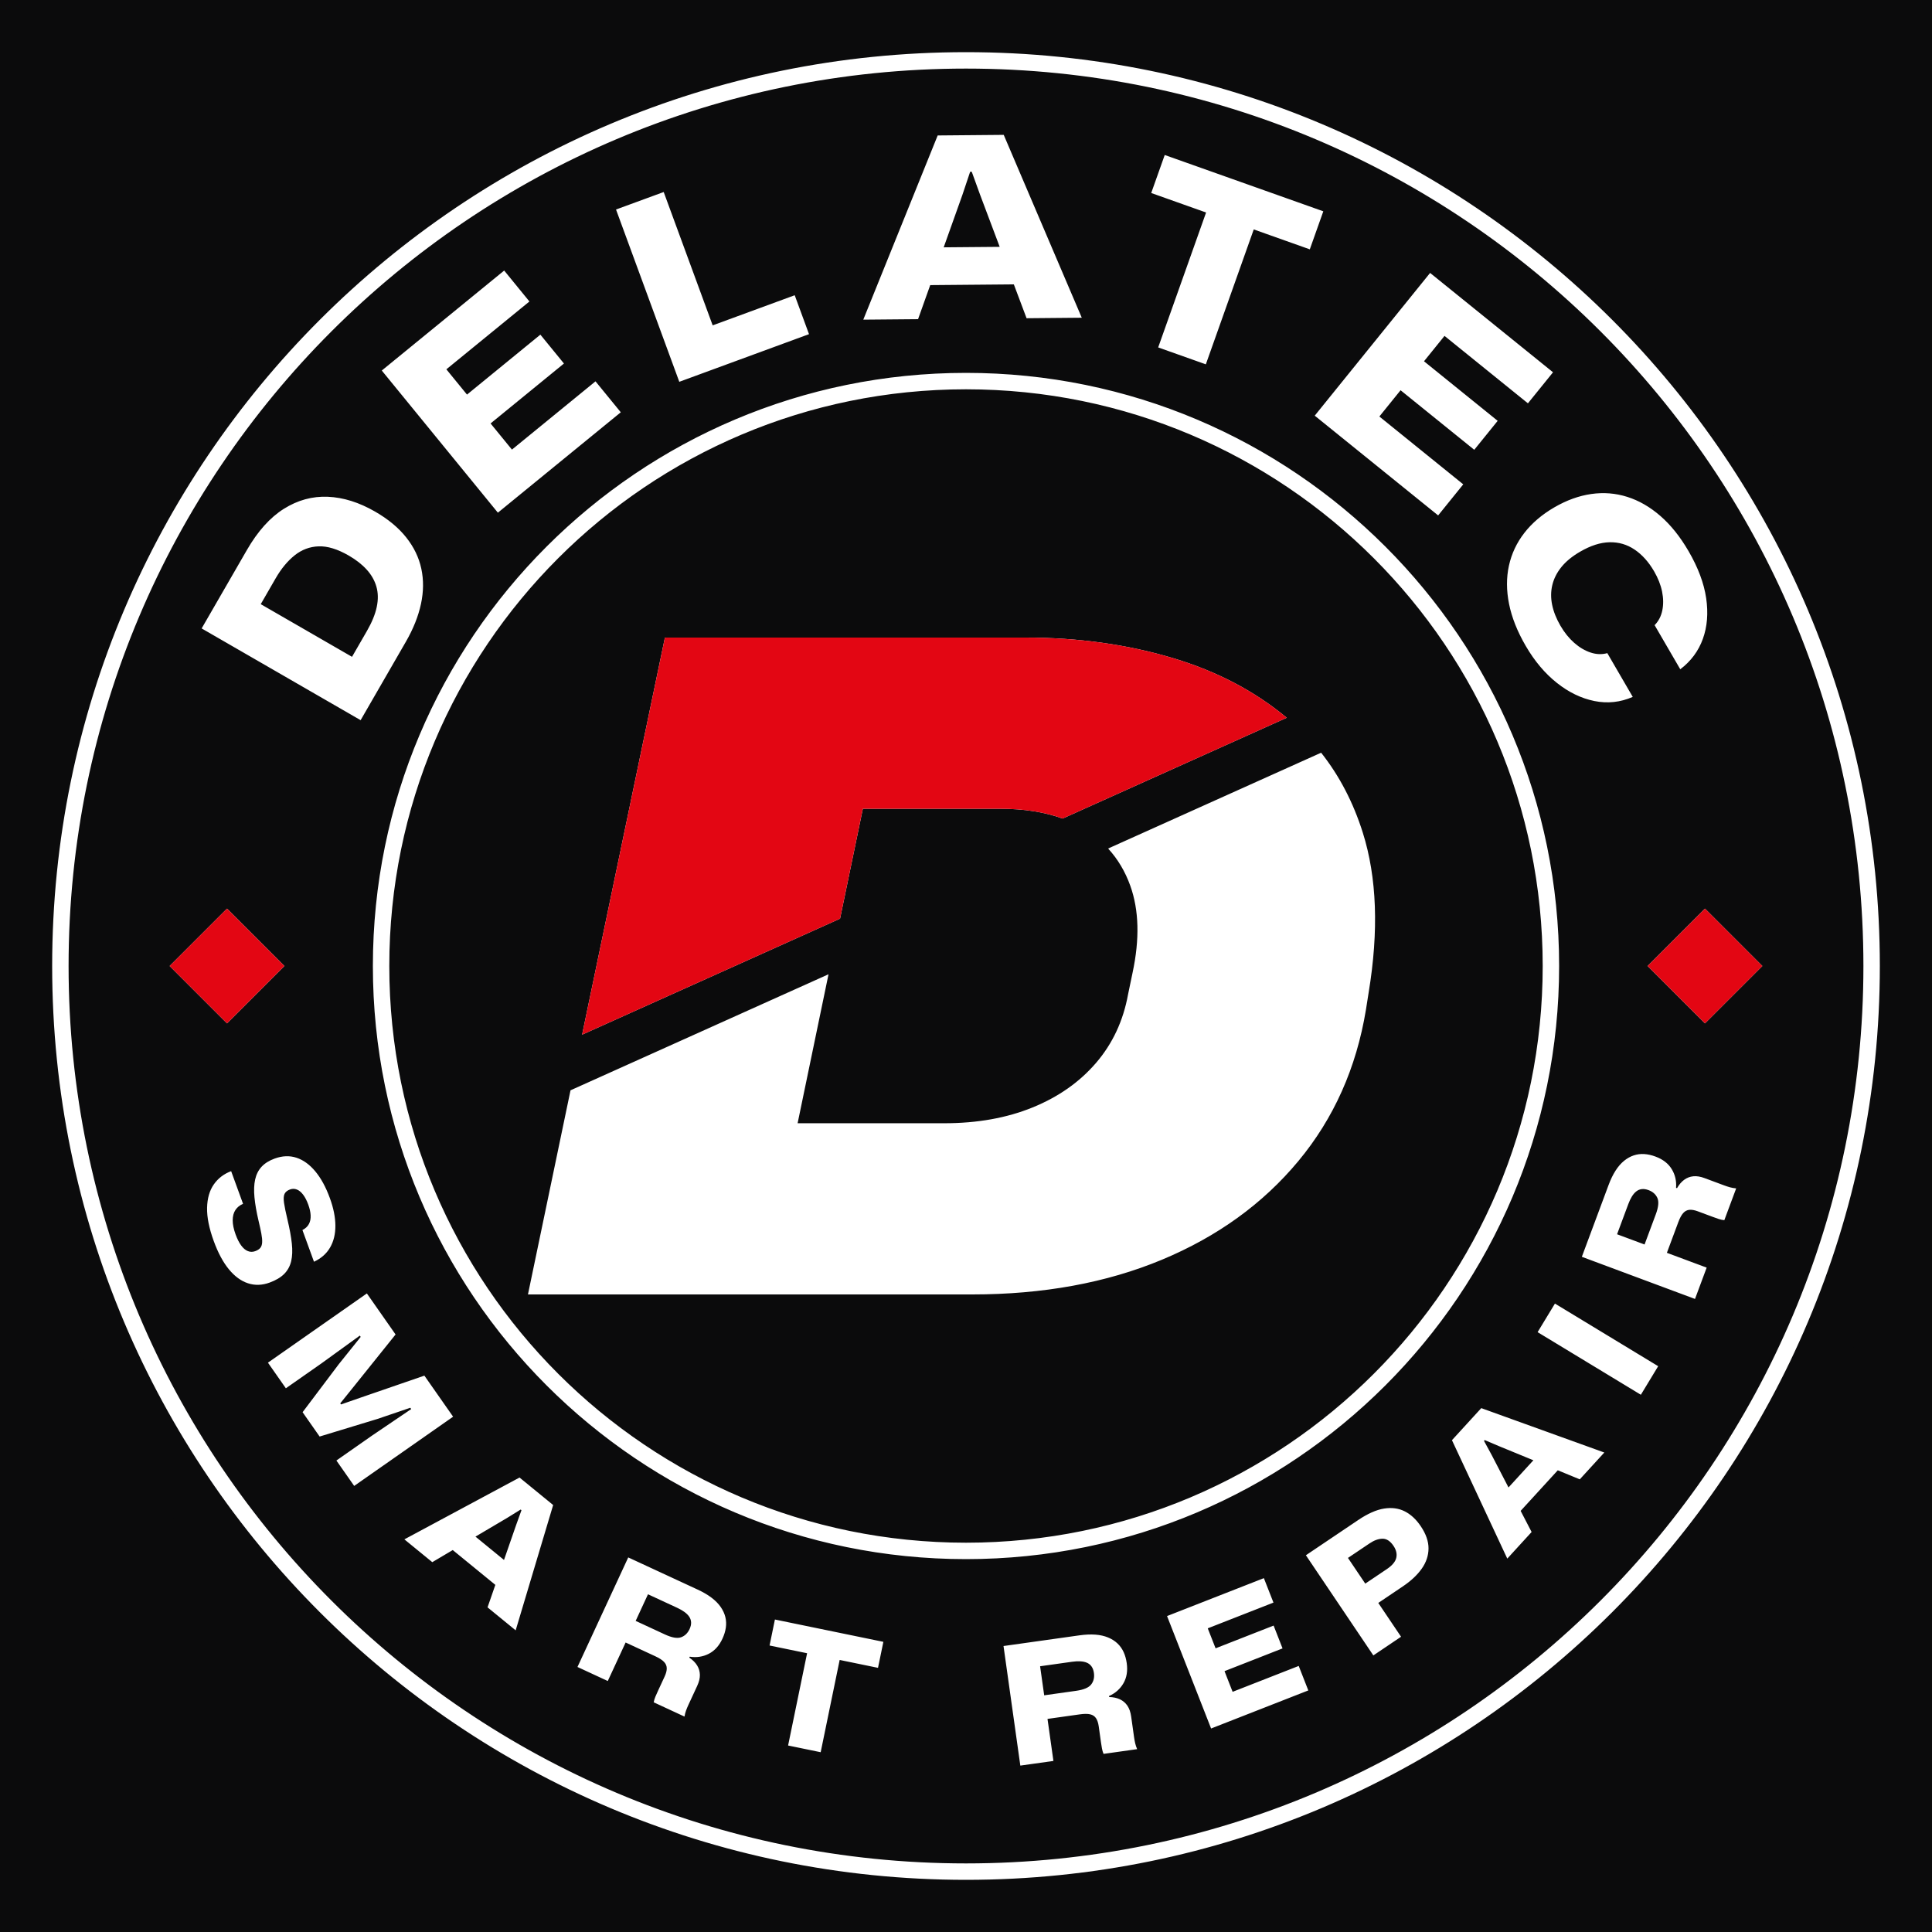
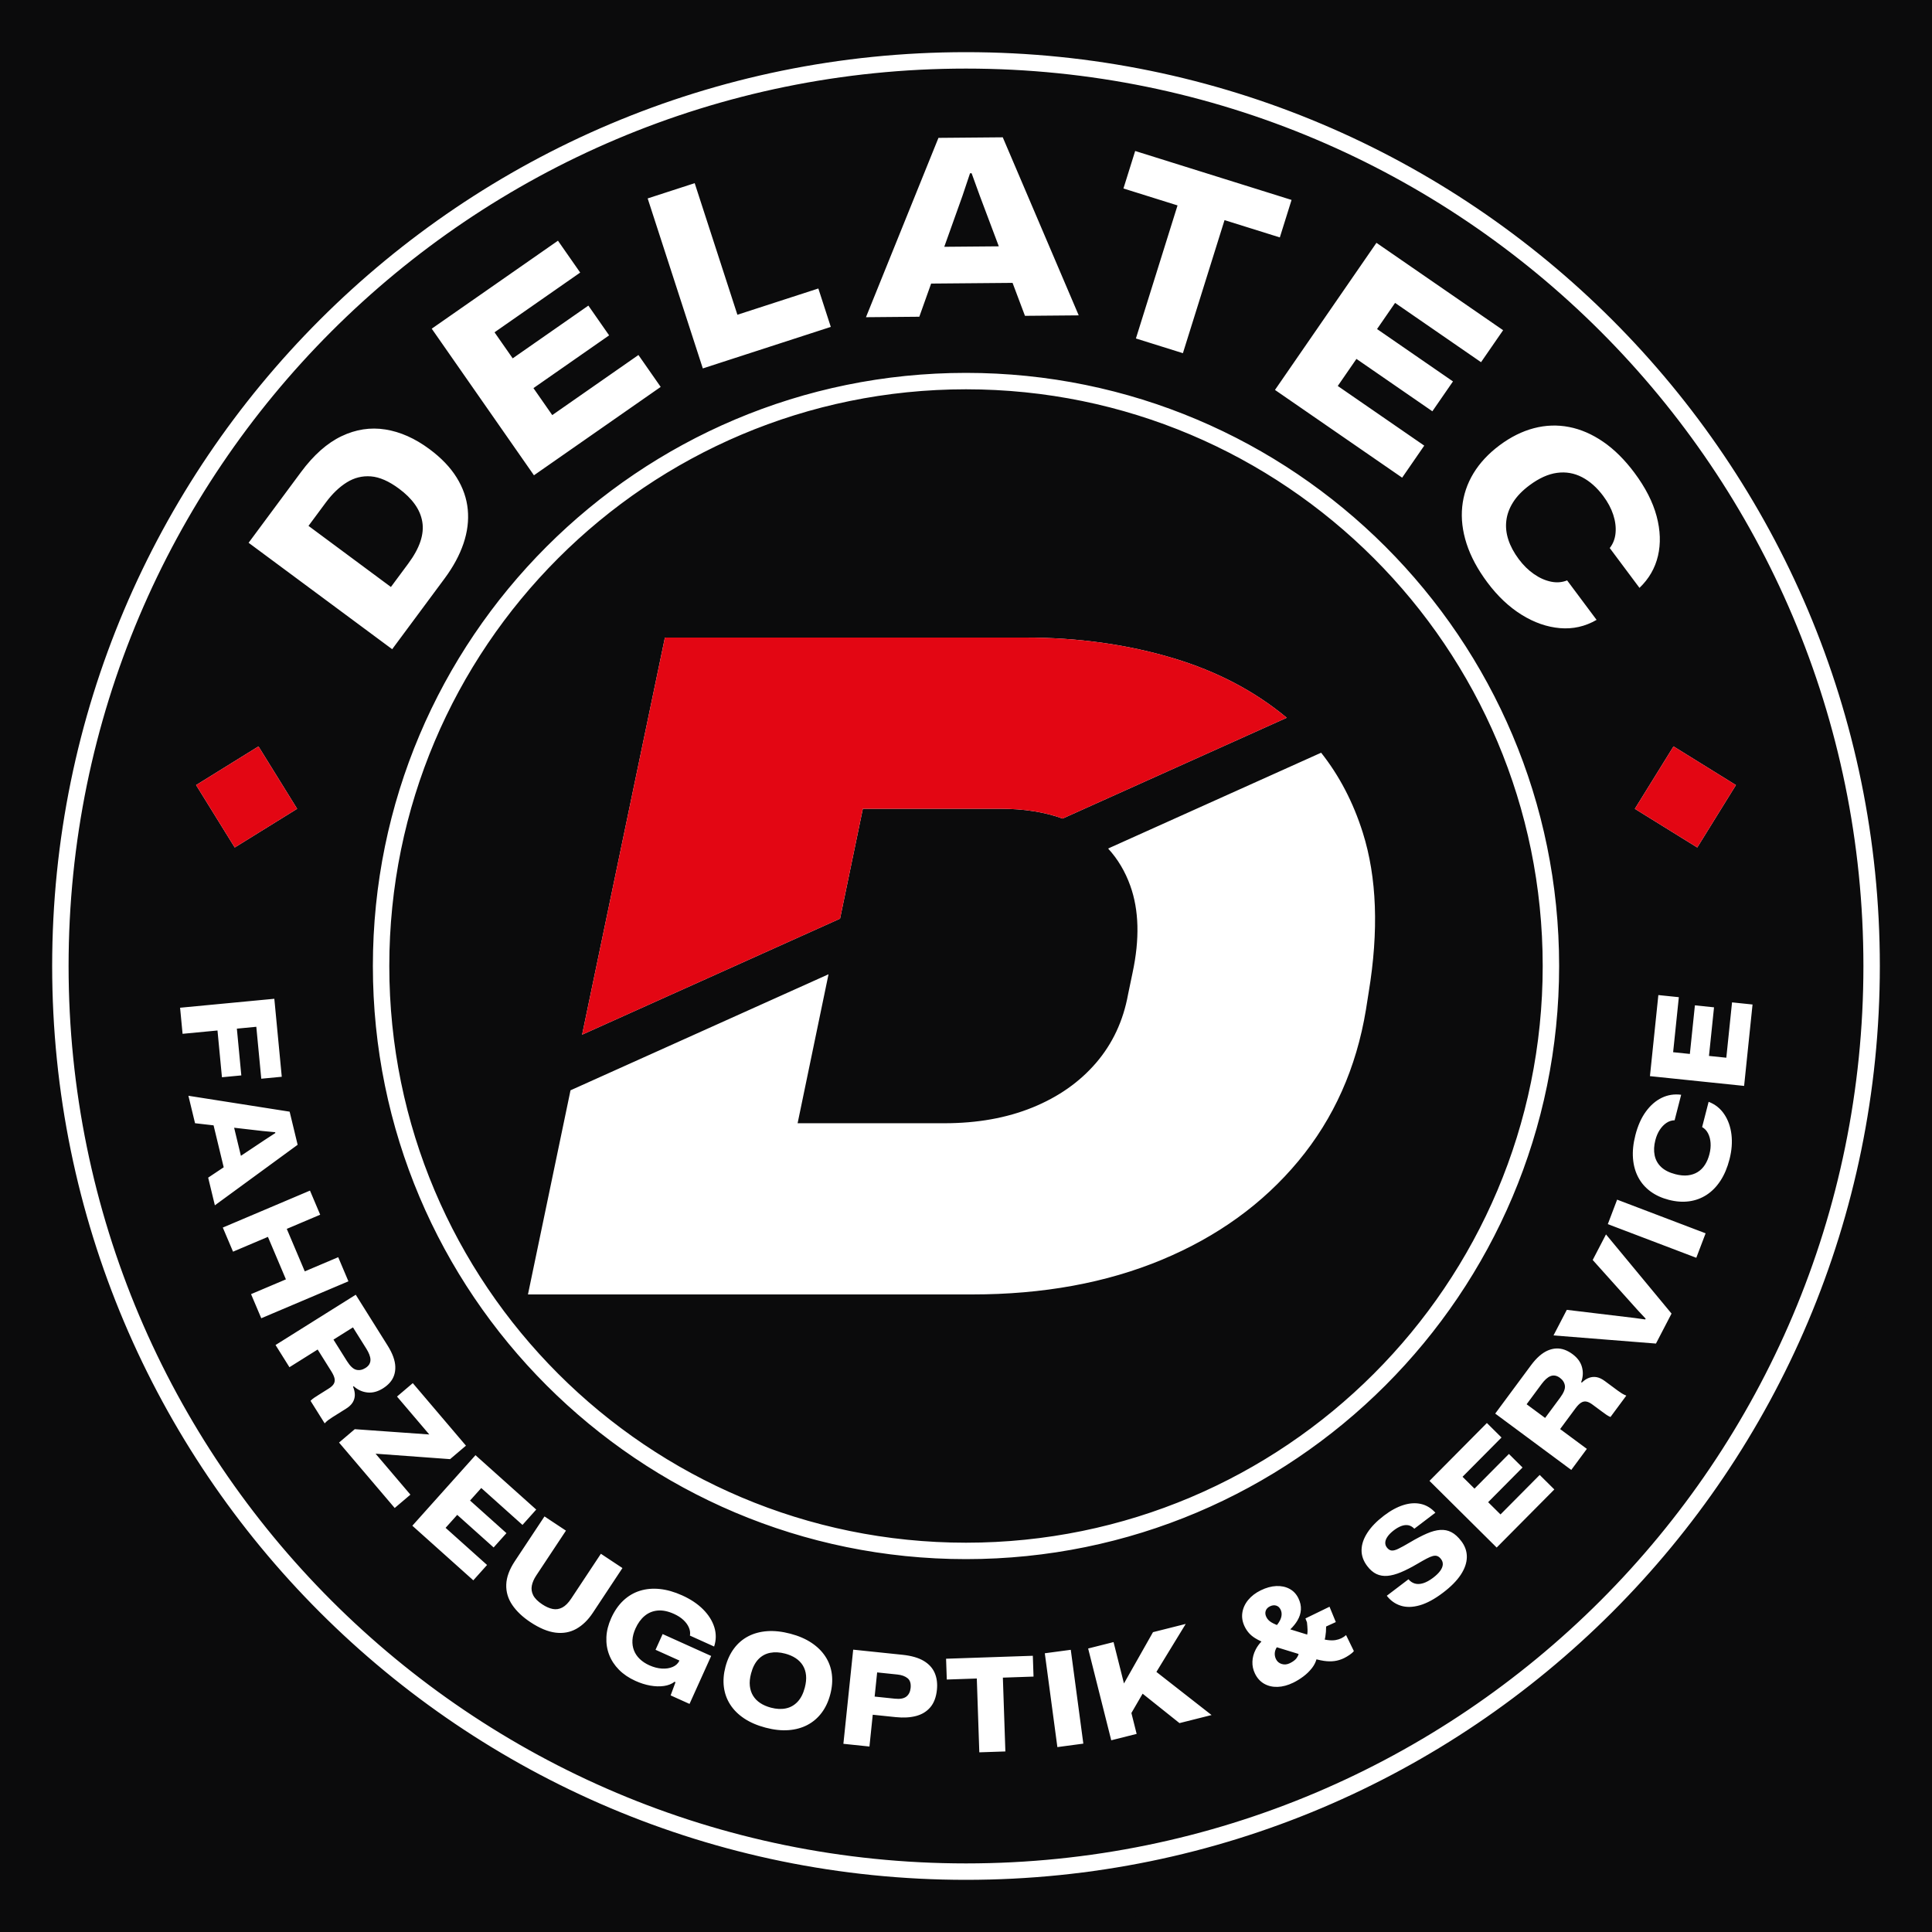
<svg xmlns="http://www.w3.org/2000/svg" viewBox="0 0 1080 1080" width="1080" height="1080">
  <rect width="1080" height="1080" fill="#0B0B0C" />
  <path fill="#FFFFFF" d="M540 18.9C827.8 18.9 1061.1 252.2 1061.1 540C1061.1 827.8 827.8 1061.1 540 1061.1C252.2 1061.1 18.9 827.8 18.9 540C18.9 252.2 252.2 18.9 540 18.9Z" />
-   <path fill="#0B0B0C" d="M540 0C838.24 0 1080 241.76 1080 540C1080 838.24 838.24 1080 540 1080C241.76 1080 0 838.24 0 540C0 241.76 241.76 0 540 0ZM540 29.16C257.86 29.16 29.16 257.86 29.16 540C29.16 822.14 257.86 1050.84 540 1050.84C822.14 1050.84 1050.84 822.14 1050.84 540C1050.84 257.86 822.14 29.16 540 29.16ZM540 38.34C817.07 38.34 1041.66 262.93 1041.66 540C1041.66 817.07 817.07 1041.66 540 1041.66C262.93 1041.66 38.34 817.07 38.34 540C38.34 262.93 262.93 38.34 540 38.34ZM540 208.44C356.88 208.44 208.44 356.88 208.44 540C208.44 723.12 356.88 871.56 540 871.56C723.12 871.56 871.56 723.12 871.56 540C871.56 356.88 723.12 208.44 540 208.44ZM540 217.62C718.05 217.62 862.38 361.95 862.38 540C862.38 718.05 718.05 862.38 540 862.38C361.95 862.38 217.62 718.05 217.62 540C217.62 361.95 361.95 217.62 540 217.62ZM295.13 723.6H543.45Q602.89 723.6 649.48 704.21Q696.07 684.81 725.79 649.05Q755.51 613.29 763.57 564.43L765.08 554.86Q773.64 502.98 761.81 465.45Q753.8 440.06 738.52 420.77L619.44 474.33Q627.56 483.18 631.85 495.17Q639.15 515.57 633.11 543.78L630.59 555.87Q626.56 578.03 612.71 594.15Q598.86 610.27 577.2 619.08Q555.54 627.9 527.84 627.9H445.87L463.15 544.62L318.92 609.49ZM719.31 401.23Q692.53 378.96 656.03 367.99Q617.5 356.4 573.17 356.4H371.69L325.4 578.39L469.6 513.54L482.34 452.1H559.07Q579.03 452.1 594 457.58ZM201.59 402.58 226.9 358.71Q233.1 347.95 235.32 337.63Q237.54 327.31 235.52 317.91Q233.51 308.51 227.07 300.41Q220.64 292.31 209.7 286Q196.28 278.25 183.27 277.7Q170.27 277.15 158.68 284.43Q147.1 291.71 138 307.49L112.72 351.3ZM482.58 178.69 513.2 178.42 520 159.38 566.74 158.97 573.86 177.89 604.72 177.61 561.09 75.39 524.17 75.72ZM734.94 232.36 803.93 288.12 817.97 270.75 771.07 232.83 782.93 218.15 824.12 251.44 837.21 235.25 796.03 201.95 807.49 187.77 854.12 225.46 868.15 208.11 799.44 152.57ZM278.32 286.59 347.02 230.47 332.89 213.17 286.18 251.33 274.23 236.71 315.25 203.21 302.07 187.07 261.06 220.58 249.52 206.45 295.95 168.53 281.84 151.24 213.42 207.13ZM852.89 361.07Q860.28 373.78 870.27 381.71Q880.25 389.65 891.28 391.88Q902.31 394.11 912.72 389.57L898.5 365.11Q893.99 366.36 889.18 364.78Q884.36 363.19 879.97 359.33Q875.59 355.46 872.29 349.79Q868.83 343.83 867.65 338.08Q866.47 332.34 867.76 327.01Q869.04 321.68 872.83 316.98Q876.62 312.28 883.26 308.42Q892.11 303.27 899.78 303.12Q907.44 302.96 913.75 307.22Q920.06 311.47 924.65 319.36Q927.97 325.08 929.11 330.68Q930.25 336.29 929.24 341.21Q928.23 346.13 924.94 349.47L939.28 374.13Q948.24 367.34 951.92 357.11Q955.6 346.88 953.76 334.37Q951.91 321.86 943.94 308.14Q936.89 296.01 928.17 288.43Q919.45 280.85 909.66 277.76Q899.88 274.66 889.53 276.15Q879.18 277.63 868.85 283.63Q858.55 289.62 852.13 297.88Q845.71 306.15 843.5 316.21Q841.3 326.28 843.57 337.61Q845.84 348.94 852.89 361.07ZM647.43 194.21 674.07 203.67 700.85 128.25 732.19 139.38 739.74 118.12 651.09 86.64 643.54 107.89 674.21 118.79ZM149.78 761.74 159.8 776.06 179.5 762.28 201.13 746.62 201.63 747.34 189.4 762.57 169.15 789.43 178.67 803.03 211.02 793.19 229.36 786.95 229.87 787.68 207.89 802.56 188.05 816.44 197.99 830.64 253.29 791.94 237.23 768.99 201.95 781.15 190.62 785.09 190.2 784.49 197.74 775.13 221.13 745.98 205.08 723.04ZM379.73 213.43 452.24 186.8 444.25 165.04 398.39 181.88 371.01 107.34 344.36 117.12ZM322.81 931.85 339.75 939.7 349.73 918.17 366.38 925.89Q369.65 927.41 371.17 928.98Q372.68 930.56 372.72 932.55Q372.76 934.53 371.54 937.17L367.82 945.2Q367.01 946.93 366.35 948.5Q365.69 950.08 365.43 951.6L382.63 959.58Q382.96 957.69 383.51 956.19Q384.05 954.69 384.88 952.91L389.73 942.44Q391.3 939.06 391.24 936.22Q391.18 933.39 389.69 930.98Q388.19 928.56 385.31 926.62L385.55 926.1Q391.26 926.99 396.18 924.49Q401.09 922 403.86 916.02Q405.32 912.86 405.75 909.84Q406.18 906.82 405.47 903.93Q404.76 901.03 402.87 898.31Q400.98 895.58 397.8 893.16Q394.61 890.73 390.07 888.62L351.19 870.61ZM570.37 986.98 588.87 984.38 585.56 960.88 603.73 958.32Q607.3 957.82 609.43 958.32Q611.56 958.82 612.67 960.47Q613.78 962.12 614.19 965L615.42 973.76Q615.69 975.65 615.99 977.33Q616.29 979.01 616.89 980.43L635.67 977.79Q634.92 976.02 634.57 974.47Q634.21 972.92 633.93 970.97L632.33 959.55Q631.81 955.85 630.22 953.5Q628.63 951.16 626.06 949.94Q623.5 948.73 620.03 948.65L619.95 948.09Q625.23 945.74 628 940.98Q630.77 936.21 629.85 929.69Q629.36 926.24 628.09 923.47Q626.81 920.7 624.64 918.66Q622.46 916.61 619.4 915.35Q616.34 914.08 612.35 913.77Q608.36 913.47 603.39 914.17L560.97 920.14ZM947.52 726.12 954.04 708.61 931.8 700.33 938.2 683.14Q939.46 679.76 940.92 678.12Q942.37 676.49 944.35 676.3Q946.33 676.11 949.05 677.12L957.35 680.21Q959.13 680.87 960.75 681.41Q962.37 681.95 963.91 682.09L970.53 664.32Q968.62 664.14 967.09 663.71Q965.55 663.29 963.7 662.6L952.9 658.58Q949.4 657.27 946.58 657.55Q943.76 657.83 941.47 659.51Q939.18 661.19 937.46 664.2L936.93 664.01Q937.37 658.24 934.5 653.54Q931.63 648.84 925.46 646.54Q922.2 645.32 919.15 645.13Q916.11 644.93 913.28 645.87Q910.45 646.81 907.87 648.9Q905.3 650.99 903.13 654.35Q900.96 657.71 899.21 662.41L884.26 702.56ZM842.58 871.27 856.18 856.4 850.05 844.59 870.81 821.9 883.11 826.96 896.82 811.97 828.04 787.15 811.65 805.07ZM226.05 860.51 241.65 873.26 253.09 866.49 276.9 885.95 272.54 898.52 288.26 911.37 309.22 841.32 290.42 825.95ZM767.71 925.39 783.2 914.95 770.47 896.05 784.2 886.8Q791 882.22 794.75 876.92Q798.5 871.62 798.55 865.63Q798.59 859.64 794.19 853.12Q790.4 847.48 785.29 844.87Q780.18 842.27 773.7 843.3Q767.22 844.33 759.24 849.71L730 869.4ZM677.01 966.24 731.35 944.96 725.99 931.27 689.04 945.74 684.51 934.18 716.95 921.47 711.96 908.71 679.52 921.42 675.14 910.25 711.87 895.86 706.51 882.19 652.39 903.39ZM119.48 693.75Q123.08 703.63 127.95 709.55Q132.81 715.46 138.62 717.36Q144.42 719.27 150.7 716.98Q155.94 715.07 158.86 712.14Q161.77 709.21 162.77 705Q163.76 700.8 163.13 695.07Q162.5 689.35 160.71 681.82Q159.28 675.84 158.78 672.46Q158.28 669.08 159.05 667.41Q159.83 665.75 162.13 664.91Q164.05 664.21 165.93 664.94Q167.81 665.67 169.44 667.82Q171.08 669.97 172.32 673.38Q173.51 676.63 173.65 679.37Q173.79 682.12 172.7 684.21Q171.61 686.3 169.06 687.6L175.52 705.32Q181.55 702.51 184.54 697.33Q187.53 692.15 187.48 685.11Q187.44 678.07 184.4 669.76Q181.06 660.59 176.29 654.84Q171.52 649.1 165.77 647.19Q160.01 645.28 153.52 647.65Q148.89 649.34 146.21 652.24Q143.54 655.15 142.62 659.37Q141.7 663.6 142.25 669.33Q142.8 675.06 144.53 682.42Q145.55 686.67 146.09 689.58Q146.64 692.48 146.55 694.42Q146.47 696.36 145.55 697.53Q144.62 698.69 142.67 699.4Q140.55 700.18 138.55 699.37Q136.55 698.57 134.83 696.24Q133.11 693.91 131.7 690.06Q130.06 685.56 130.08 682.11Q130.1 678.66 131.61 676.38Q133.13 674.09 135.87 672.95L129.21 654.68Q123.08 656.99 119.52 662.1Q115.95 667.2 115.76 675.13Q115.58 683.05 119.48 693.75ZM196.78 367.17 145.76 337.73 154.1 323.27Q158.77 315.18 164.72 310.43Q170.68 305.68 178.1 305.41Q185.53 305.13 194.95 310.56Q201.05 314.08 204.97 318.4Q208.9 322.72 210.4 327.9Q211.9 333.09 210.61 339.26Q209.32 345.44 205.1 352.75ZM953.1 507.93 921.03 540 953.1 572.07 985.17 540ZM126.9 507.93 94.83 540 126.9 572.07 158.97 540ZM440.55 975.75 458.76 979.5 469.38 927.92 490.81 932.33 493.81 917.8 433.18 905.32 430.19 919.85 451.17 924.17ZM917.25 779.68 926.93 763.71 869.22 728.71 859.53 744.68ZM558.84 137.99 527.53 138.26 537.96 109.02 542.31 96.03 543.22 96.02 547.87 108.85ZM583.71 947.69 581.42 931.45 599.25 928.94Q601.76 928.58 603.87 928.69Q605.98 928.79 607.58 929.47Q609.17 930.15 610.18 931.56Q611.19 932.97 611.5 935.16Q612.04 938.94 609.99 941.61Q607.95 944.28 601.53 945.18ZM919.32 695.68 903.95 689.96 910.23 673.09Q911.11 670.71 912.21 668.9Q913.31 667.1 914.66 666.02Q916.01 664.94 917.74 664.72Q919.47 664.51 921.54 665.28Q925.12 666.61 926.49 669.68Q927.86 672.74 925.6 678.81ZM355.34 906.09 362.23 891.21 378.57 898.78Q380.87 899.84 382.59 901.08Q384.3 902.31 385.27 903.74Q386.24 905.18 386.33 906.91Q386.41 908.65 385.48 910.66Q383.87 914.12 380.71 915.25Q377.55 916.38 371.67 913.66ZM763.19 885.25 753.52 870.89 765.59 862.77Q769.4 860.2 772.82 860.15Q776.25 860.1 778.97 864.14Q781.27 867.55 780.53 870.81Q779.79 874.07 775.26 877.13ZM857.17 816.3 843.26 831.5 833.86 813.36 829.56 805.45 829.96 805.01 838.22 808.52ZM281.74 872.02 265.79 858.98 283.38 848.59 291.04 843.85 291.5 844.23 288.46 852.67Z" />
-   <path fill="#E30613" d="M719.31 401.23 594 457.58Q579.03 452.1 559.07 452.1H482.34L469.6 513.54L325.4 578.39L371.69 356.4H573.17Q617.5 356.4 656.03 367.99Q692.53 378.96 719.31 401.23ZM953.1 507.93 985.17 540 953.1 572.07 921.03 540ZM126.9 507.93 158.97 540 126.9 572.07 94.83 540Z" />
+   <path fill="#0B0B0C" d="M540 0C838.24 0 1080 241.76 1080 540C1080 838.24 838.24 1080 540 1080C241.76 1080 0 838.24 0 540C0 241.76 241.76 0 540 0ZM540 29.16C257.86 29.16 29.16 257.86 29.16 540C29.16 822.14 257.86 1050.84 540 1050.84C822.14 1050.84 1050.84 822.14 1050.84 540C1050.84 257.86 822.14 29.16 540 29.16ZM540 38.34C817.07 38.34 1041.66 262.93 1041.66 540C1041.66 817.07 817.07 1041.66 540 1041.66C262.93 1041.66 38.34 817.07 38.34 540C38.34 262.93 262.93 38.34 540 38.34ZM540 208.44C356.88 208.44 208.44 356.88 208.44 540C208.44 723.12 356.88 871.56 540 871.56C723.12 871.56 871.56 723.12 871.56 540C871.56 356.88 723.12 208.44 540 208.44ZM540 217.62C718.05 217.62 862.38 361.95 862.38 540C862.38 718.05 718.05 862.38 540 862.38C361.95 862.38 217.62 718.05 217.62 540C217.62 361.95 361.95 217.62 540 217.62ZM295.13 723.6H543.45Q602.89 723.6 649.48 704.21Q696.07 684.81 725.79 649.05Q755.51 613.29 763.57 564.43L765.08 554.86Q773.64 502.98 761.81 465.45Q753.8 440.06 738.52 420.77L619.44 474.33Q627.56 483.18 631.85 495.17Q639.15 515.57 633.11 543.78L630.59 555.87Q626.56 578.03 612.71 594.15Q598.86 610.27 577.2 619.08Q555.54 627.9 527.84 627.9H445.87L463.15 544.62L318.92 609.49ZM719.31 401.23Q692.53 378.96 656.03 367.99Q617.5 356.4 573.17 356.4H371.69L325.4 578.39L469.6 513.54L482.34 452.1H559.07Q579.03 452.1 594 457.58ZM219.23 362.91 248.59 323.3Q255.79 313.58 259.09 303.85Q262.38 294.11 261.48 284.79Q260.58 275.47 255.26 266.92Q249.94 258.37 240.06 251.05Q227.94 242.06 215.42 240.08Q202.9 238.1 190.88 243.85Q178.87 249.6 168.3 263.85L138.97 303.42ZM484.08 177.32 513.9 177.06 520.51 158.52 566.03 158.13 572.96 176.55 603.01 176.29 560.55 76.76 524.6 77.07ZM298.48 265.69 369.33 216.29 356.89 198.45 308.71 232.04 298.2 216.96 340.5 187.47 328.9 170.83 286.6 200.32 276.44 185.76 324.33 152.37 311.9 134.55 241.34 183.74ZM712.72 217.97 783.81 267.02 796.16 249.11 747.82 215.76 758.26 200.63 800.7 229.91 812.22 213.22 769.78 183.94 779.86 169.32 827.91 202.47 840.25 184.59 769.44 135.74ZM831.46 325.6Q840.02 337.07 850.57 343.64Q861.11 350.2 872.03 351.13Q882.94 352.06 892.5 346.51L876.03 324.44Q871.81 326.15 866.98 325.15Q862.14 324.15 857.47 320.9Q852.79 317.65 848.97 312.53Q844.96 307.15 843.18 301.72Q841.4 296.3 842.05 291Q842.7 285.7 845.85 280.73Q848.99 275.76 854.98 271.29Q862.97 265.33 870.37 264.33Q877.76 263.32 884.34 266.73Q890.91 270.14 896.23 277.27Q900.08 282.43 901.81 287.72Q903.54 293.02 903.11 297.89Q902.68 302.77 899.86 306.36L916.48 328.62Q924.39 321.06 926.81 310.75Q929.23 300.44 926.06 288.55Q922.88 276.65 913.65 264.27Q905.47 253.32 896.19 246.96Q886.91 240.59 877.1 238.69Q867.3 236.79 857.45 239.37Q847.6 241.96 838.28 248.91Q828.98 255.86 823.69 264.56Q818.41 273.27 817.39 283.25Q816.37 293.23 819.83 303.94Q823.29 314.65 831.46 325.6ZM634.98 189.21 661.25 197.43 684.52 123.05 715.43 132.72 721.99 111.76 634.57 84.4 628.01 105.36 658.25 114.83ZM392.88 205.95 464.42 182.74 457.46 161.27 412.21 175.95 388.34 102.39 362.05 110.92ZM427.99 965.78Q434.91 967.6 440.8 967.16Q446.68 966.72 451.38 964.25Q456.07 961.77 459.31 957.45Q462.56 953.13 464.12 947.18Q465.69 941.22 465.01 935.87Q464.33 930.52 461.45 926.08Q458.58 921.64 453.67 918.36Q448.77 915.08 441.83 913.25Q434.84 911.41 428.9 911.83Q422.95 912.26 418.27 914.7Q413.58 917.15 410.35 921.47Q407.11 925.79 405.54 931.75Q403.97 937.69 404.65 943.05Q405.33 948.4 408.2 952.87Q411.07 957.34 416.03 960.64Q421 963.94 427.99 965.78ZM218.52 328.13 172.45 293.97 182.13 280.91Q187.54 273.6 193.83 269.67Q200.12 265.74 207.33 266.3Q214.54 266.86 223.05 273.17Q228.56 277.25 231.87 281.86Q235.19 286.48 236.06 291.66Q236.94 296.84 235.01 302.67Q233.07 308.5 228.18 315.1ZM878.35 821.7 887.06 809.93 872.12 798.86 880.68 787.3Q882.36 785.03 883.81 784.12Q885.27 783.2 886.8 783.49Q888.33 783.77 890.16 785.13L895.74 789.26Q896.93 790.15 898.04 790.91Q899.14 791.66 900.27 792.11L909.12 780.16Q907.73 779.61 906.66 778.95Q905.6 778.3 904.36 777.38L897.09 772Q894.74 770.26 892.56 769.85Q890.37 769.45 888.28 770.21Q886.19 770.98 884.24 772.88L883.88 772.61Q885.47 768.37 884.33 764.2Q883.2 760.04 879.04 756.96Q876.85 755.34 874.6 754.53Q872.35 753.72 870.01 753.81Q867.68 753.9 865.29 754.91Q862.89 755.93 860.53 757.99Q858.16 760.05 855.82 763.21L835.83 790.2ZM154.03 751.87 161.8 764.28 177.57 754.39 185.21 766.58Q186.71 768.98 187.03 770.66Q187.35 772.34 186.53 773.67Q185.71 774.99 183.77 776.2L177.9 779.89Q176.63 780.68 175.52 781.43Q174.42 782.18 173.59 783.07L181.49 795.67Q182.51 794.57 183.51 793.82Q184.51 793.06 185.82 792.24L193.48 787.44Q195.96 785.89 197.13 784Q198.3 782.11 198.35 779.89Q198.4 777.66 197.34 775.15L197.72 774.92Q201.09 777.94 205.39 778.4Q209.68 778.86 214.06 776.12Q216.37 774.67 217.94 772.87Q219.52 771.07 220.28 768.86Q221.05 766.65 220.98 764.05Q220.91 761.45 219.85 758.5Q218.79 755.54 216.7 752.21L198.86 723.76ZM751.34 926.9Q752.76 926.2 754.36 925.12Q755.96 924.05 756.82 922.97L752.46 914.02Q751.94 914.51 751.26 914.97Q750.58 915.43 749.8 915.81Q748.36 916.51 746.53 916.82Q744.7 917.12 742.2 916.81Q741.42 916.72 740.53 916.54Q740.73 915.79 740.86 915Q741.08 913.68 741.2 912.21Q741.31 910.74 741.31 909.23L746.73 906.75L743.21 898.17L729.75 904.72L730.6 906.89Q730.85 908.96 730.92 910.99Q730.98 912.43 730.74 913.74L721.28 910.82Q723.79 908.4 725.3 905.83Q727.03 902.91 727.21 899.8Q727.39 896.69 725.81 893.43Q724.09 889.91 720.85 888.17Q717.61 886.44 713.47 886.61Q709.32 886.79 704.84 888.97Q700.42 891.12 697.72 894.41Q695.03 897.71 694.47 901.56Q693.9 905.4 695.79 909.28Q696.74 911.23 698.11 912.81Q699.48 914.39 701.59 915.72Q703.13 916.69 705.16 917.62Q703.18 919.68 701.94 922.09Q700.24 925.37 700.11 928.85Q699.97 932.33 701.55 935.58Q703.38 939.33 706.66 941.22Q709.95 943.1 714.16 942.98Q718.37 942.85 722.96 940.62Q725.77 939.25 728.55 937.18Q731.33 935.11 733.41 932.44Q735.16 930.19 735.92 927.58Q738.16 928.16 740.14 928.45Q743.29 928.91 746.03 928.53Q748.76 928.15 751.34 926.9ZM355.2 939.62Q359.4 941.52 363.48 942.25Q367.56 942.98 371.11 942.48Q374.67 941.98 377.09 940.12L377.61 940.36L374.89 947.73L385.45 952.5L397.55 925.69L370.42 913.45L366.45 922.24L379.82 928.27Q378.67 930.69 376.08 931.8Q373.41 932.96 369.97 932.74Q366.53 932.51 362.99 930.92Q359.82 929.49 357.62 927.37Q355.42 925.25 354.39 922.58Q353.36 919.91 353.54 916.82Q353.71 913.74 355.26 910.3Q357.25 905.89 360.37 903.29Q363.48 900.7 367.62 900.31Q371.75 899.92 376.74 902.17Q379.97 903.63 382.07 905.62Q384.18 907.61 385.12 909.87Q386.07 912.14 385.67 914.31L399.2 920.42Q400.98 915.01 399.31 909.63Q397.63 904.26 393.03 899.64Q388.42 895.02 381.34 891.83Q374.85 888.9 368.86 888.27Q362.87 887.65 357.71 889.26Q352.55 890.87 348.45 894.71Q344.36 898.56 341.65 904.57Q339.22 909.96 338.98 915.17Q338.74 920.38 340.52 925.01Q342.3 929.65 346.02 933.41Q349.75 937.17 355.2 939.62ZM105.32 612.54 109.03 627.89 119.39 629.08 125.05 652.52 116.37 658.31 120.11 673.78 166.38 639.94 161.91 621.43ZM471.46 974.8 486.03 976.32 487.87 958.55 500.79 959.89Q507.18 960.55 512.1 959.25Q517.02 957.95 520.06 954.37Q523.1 950.79 523.74 944.65Q524.29 939.35 522.52 935.22Q520.76 931.08 516.35 928.44Q511.93 925.81 504.42 925.03L476.94 922.17ZM124.55 686.21 130.27 699.69 149.77 691.42 159.83 715.17 140.34 723.43 146.05 736.91 194.77 716.26 189.06 702.78 170.37 710.7 160.31 686.95 178.99 679.03 173.28 665.55ZM659.34 963.23 677.27 958.72 646.44 934.61 662.83 907.78 644.53 912.39 628.3 941.06 622.48 917.94 608.28 921.52 621.19 972.83 635.39 969.26 632.46 957.58 638.73 946.78ZM230.5 852.89 264.58 883.41 272.27 874.83 249.09 854.07 255.59 846.82 275.94 865.04 283.11 857.04 262.76 838.81 269.03 831.81 292.07 852.44 299.75 843.86 265.8 813.46ZM836.65 865.09 868.88 832.61 860.7 824.5 838.79 846.58 831.88 839.73 851.11 820.34 843.49 812.77 824.25 832.16 817.57 825.53 839.35 803.58 831.18 795.47 799.09 827.82ZM974.97 607.03 979.68 561.52 968.22 560.33 965.02 591.27 955.33 590.27 958.15 563.1 947.46 561.99 944.64 589.16 935.29 588.19 938.48 557.43 927.03 556.25 922.33 601.57ZM806.73 890.27Q813.3 885.28 816.6 880.26Q819.89 875.24 819.97 870.46Q820.05 865.67 816.88 861.5Q814.23 858.01 811.36 856.51Q808.49 855.01 805.11 855.24Q801.73 855.47 797.59 857.27Q793.45 859.07 788.23 862.16Q784.08 864.62 781.66 865.78Q779.25 866.94 777.82 866.74Q776.4 866.55 775.24 865.02Q774.27 863.74 774.38 862.17Q774.49 860.59 775.72 858.87Q776.95 857.14 779.21 855.42Q781.37 853.78 783.39 853.04Q785.42 852.29 787.24 852.62Q789.06 852.95 790.62 854.56L802.39 845.61Q798.88 841.75 794.31 840.72Q789.74 839.68 784.48 841.35Q779.22 843.01 773.7 847.21Q767.6 851.84 764.41 856.75Q761.21 861.65 761.12 866.41Q761.03 871.16 764.31 875.47Q766.65 878.55 769.44 879.88Q772.24 881.2 775.62 880.91Q779 880.62 783.16 878.88Q787.32 877.14 792.43 874.13Q795.38 872.39 797.43 871.31Q799.48 870.22 800.95 869.83Q802.42 869.45 803.51 869.87Q804.6 870.29 805.58 871.59Q806.66 873 806.52 874.68Q806.38 876.36 805.03 878.19Q803.69 880.02 801.13 881.97Q798.14 884.24 795.55 885.03Q792.97 885.82 790.9 885.21Q788.84 884.6 787.35 882.82L775.22 892.04Q778.36 896.1 783.02 897.58Q787.67 899.07 793.65 897.37Q799.63 895.67 806.73 890.27ZM970.39 438.86 935.51 417.24 913.89 452.13 948.78 473.75ZM109.61 438.86 131.22 473.75 166.11 452.13 144.49 417.24ZM296.52 906.81Q304.11 911.84 310.52 912.65Q316.92 913.46 322.16 910.54Q327.39 907.61 331.38 901.59L347.95 876.55L335.9 868.57L319.31 893.62Q316.9 897.27 314.31 898.62Q311.71 899.97 308.95 899.42Q306.19 898.87 303.12 896.84Q299.41 894.38 298.08 891.78Q296.75 889.18 297.29 886.4Q297.83 883.63 299.78 880.69L316.37 855.64L304.37 847.69L287.79 872.72Q283.21 879.64 283 885.78Q282.79 891.91 286.36 897.18Q289.93 902.45 296.52 906.81ZM966.81 648.04Q968.69 640.69 967.89 634.16Q967.09 627.63 963.84 622.82Q960.6 618.01 955.13 615.91L951.5 630.05Q953.61 631.22 954.81 633.55Q956.01 635.87 956.22 638.88Q956.43 641.89 955.59 645.16Q954.71 648.61 953.06 651.15Q951.42 653.69 949.02 655.18Q946.62 656.67 943.52 657.03Q940.43 657.39 936.59 656.4Q931.48 655.09 928.6 652.38Q925.73 649.66 924.95 645.81Q924.17 641.97 925.34 637.41Q926.18 634.1 927.79 631.63Q929.4 629.16 931.55 627.71Q933.71 626.27 936.12 626.24L939.78 611.98Q934.03 611.23 928.97 613.66Q923.92 616.09 920.07 621.36Q916.22 626.62 914.19 634.55Q912.39 641.56 912.85 647.51Q913.31 653.45 915.79 658.12Q918.27 662.8 922.61 666Q926.95 669.2 932.92 670.73Q938.88 672.26 944.23 671.54Q949.57 670.82 954.03 667.92Q958.48 665.02 961.74 660.04Q965.01 655.05 966.81 648.04ZM189.53 806.4 220.64 842.98 229.42 835.52 209.95 812.62 251.6 815.67 260.47 808.13 230.75 773.18 221.93 780.68 239.97 801.88 198.32 798.92ZM925.69 751.06 934.4 734.3 897.76 690.04 890.33 704.34 915.75 732.68 919.93 737.14 919.7 737.58 913.51 736.73 875.85 732.21 868.42 746.51ZM100.67 563.33 102.06 577.91 121.58 576.05 124.07 602.19 134.9 601.16 132.41 575.02 143.28 573.98 146.05 603.01 157.51 601.92 153.35 558.32ZM547.44 979.56 562.01 979.07 560.61 937.81 577.75 937.22 577.36 925.59 528.86 927.24 529.26 938.87 546.04 938.3ZM430.98 954.6Q427.53 953.69 425 952.02Q422.47 950.36 420.99 947.95Q419.5 945.54 419.17 942.44Q418.83 939.33 419.84 935.51Q421.18 930.41 423.92 927.55Q426.65 924.7 430.5 923.94Q434.36 923.19 438.9 924.38Q442.27 925.27 444.79 926.93Q447.31 928.59 448.79 931Q450.27 933.41 450.58 936.5Q450.89 939.59 449.88 943.43Q448.56 948.46 445.81 951.35Q443.07 954.23 439.28 955.01Q435.5 955.79 430.98 954.6ZM948.24 703.11 953.45 689.43 903.98 670.61 898.78 684.3ZM591.08 976.64 605.59 974.7 598.57 922.25 584.05 924.19ZM558.34 137.7 527.85 137.96 538.02 109.49 542.26 96.84 543.14 96.84 547.67 109.33ZM863.73 792.64 853.39 784.99 861.79 773.65Q862.98 772.05 864.2 770.92Q865.42 769.8 866.67 769.29Q867.93 768.77 869.27 768.98Q870.62 769.19 872.01 770.22Q874.42 772.01 874.79 774.61Q875.15 777.22 872.13 781.3ZM186.41 748.85 197.31 742.01 204.81 753.97Q205.86 755.66 206.46 757.2Q207.07 758.75 207.09 760.1Q207.11 761.46 206.43 762.64Q205.74 763.81 204.27 764.73Q201.73 766.33 199.17 765.72Q196.61 765.11 193.91 760.8ZM488.93 948.4 490.33 934.89 501.68 936.07Q505.26 936.45 507.35 938.14Q509.43 939.83 509.04 943.63Q508.7 946.83 506.62 948.43Q504.54 950.02 500.28 949.58ZM134.67 646.11 130.88 630.41 146.79 632.24 153.82 632.91 153.93 633.36 148.03 637.2ZM725.93 924.58Q725.62 925.79 724.78 926.93Q723.63 928.48 721.04 929.74Q718.74 930.86 716.52 930.19Q714.29 929.52 713.3 927.5Q712.66 926.19 712.6 924.81Q712.54 923.44 713.08 922.1Q713.35 921.43 713.76 920.83Q713.99 920.9 714.23 920.98ZM713.84 908.39Q713.5 908.26 713.18 908.13Q711.72 907.52 710.68 906.88Q709.65 906.25 708.97 905.51Q708.3 904.77 707.88 903.9Q706.99 902.07 707.54 900.46Q708.09 898.84 709.91 897.95Q711.74 897.06 713.37 897.53Q715 898 715.86 899.78Q716.53 901.14 716.42 902.71Q716.32 904.27 715.45 905.94Q714.82 907.15 713.84 908.39Z" />
+   <path fill="#E30613" d="M719.31 401.23 594 457.58Q579.03 452.1 559.07 452.1H482.34L469.6 513.54L325.4 578.39L371.69 356.4H573.17Q617.5 356.4 656.03 367.99Q692.53 378.96 719.31 401.23ZM970.39 438.86 948.78 473.75 913.89 452.13 935.51 417.24ZM109.61 438.86 144.49 417.24 166.11 452.13 131.22 473.75Z" />
</svg>
